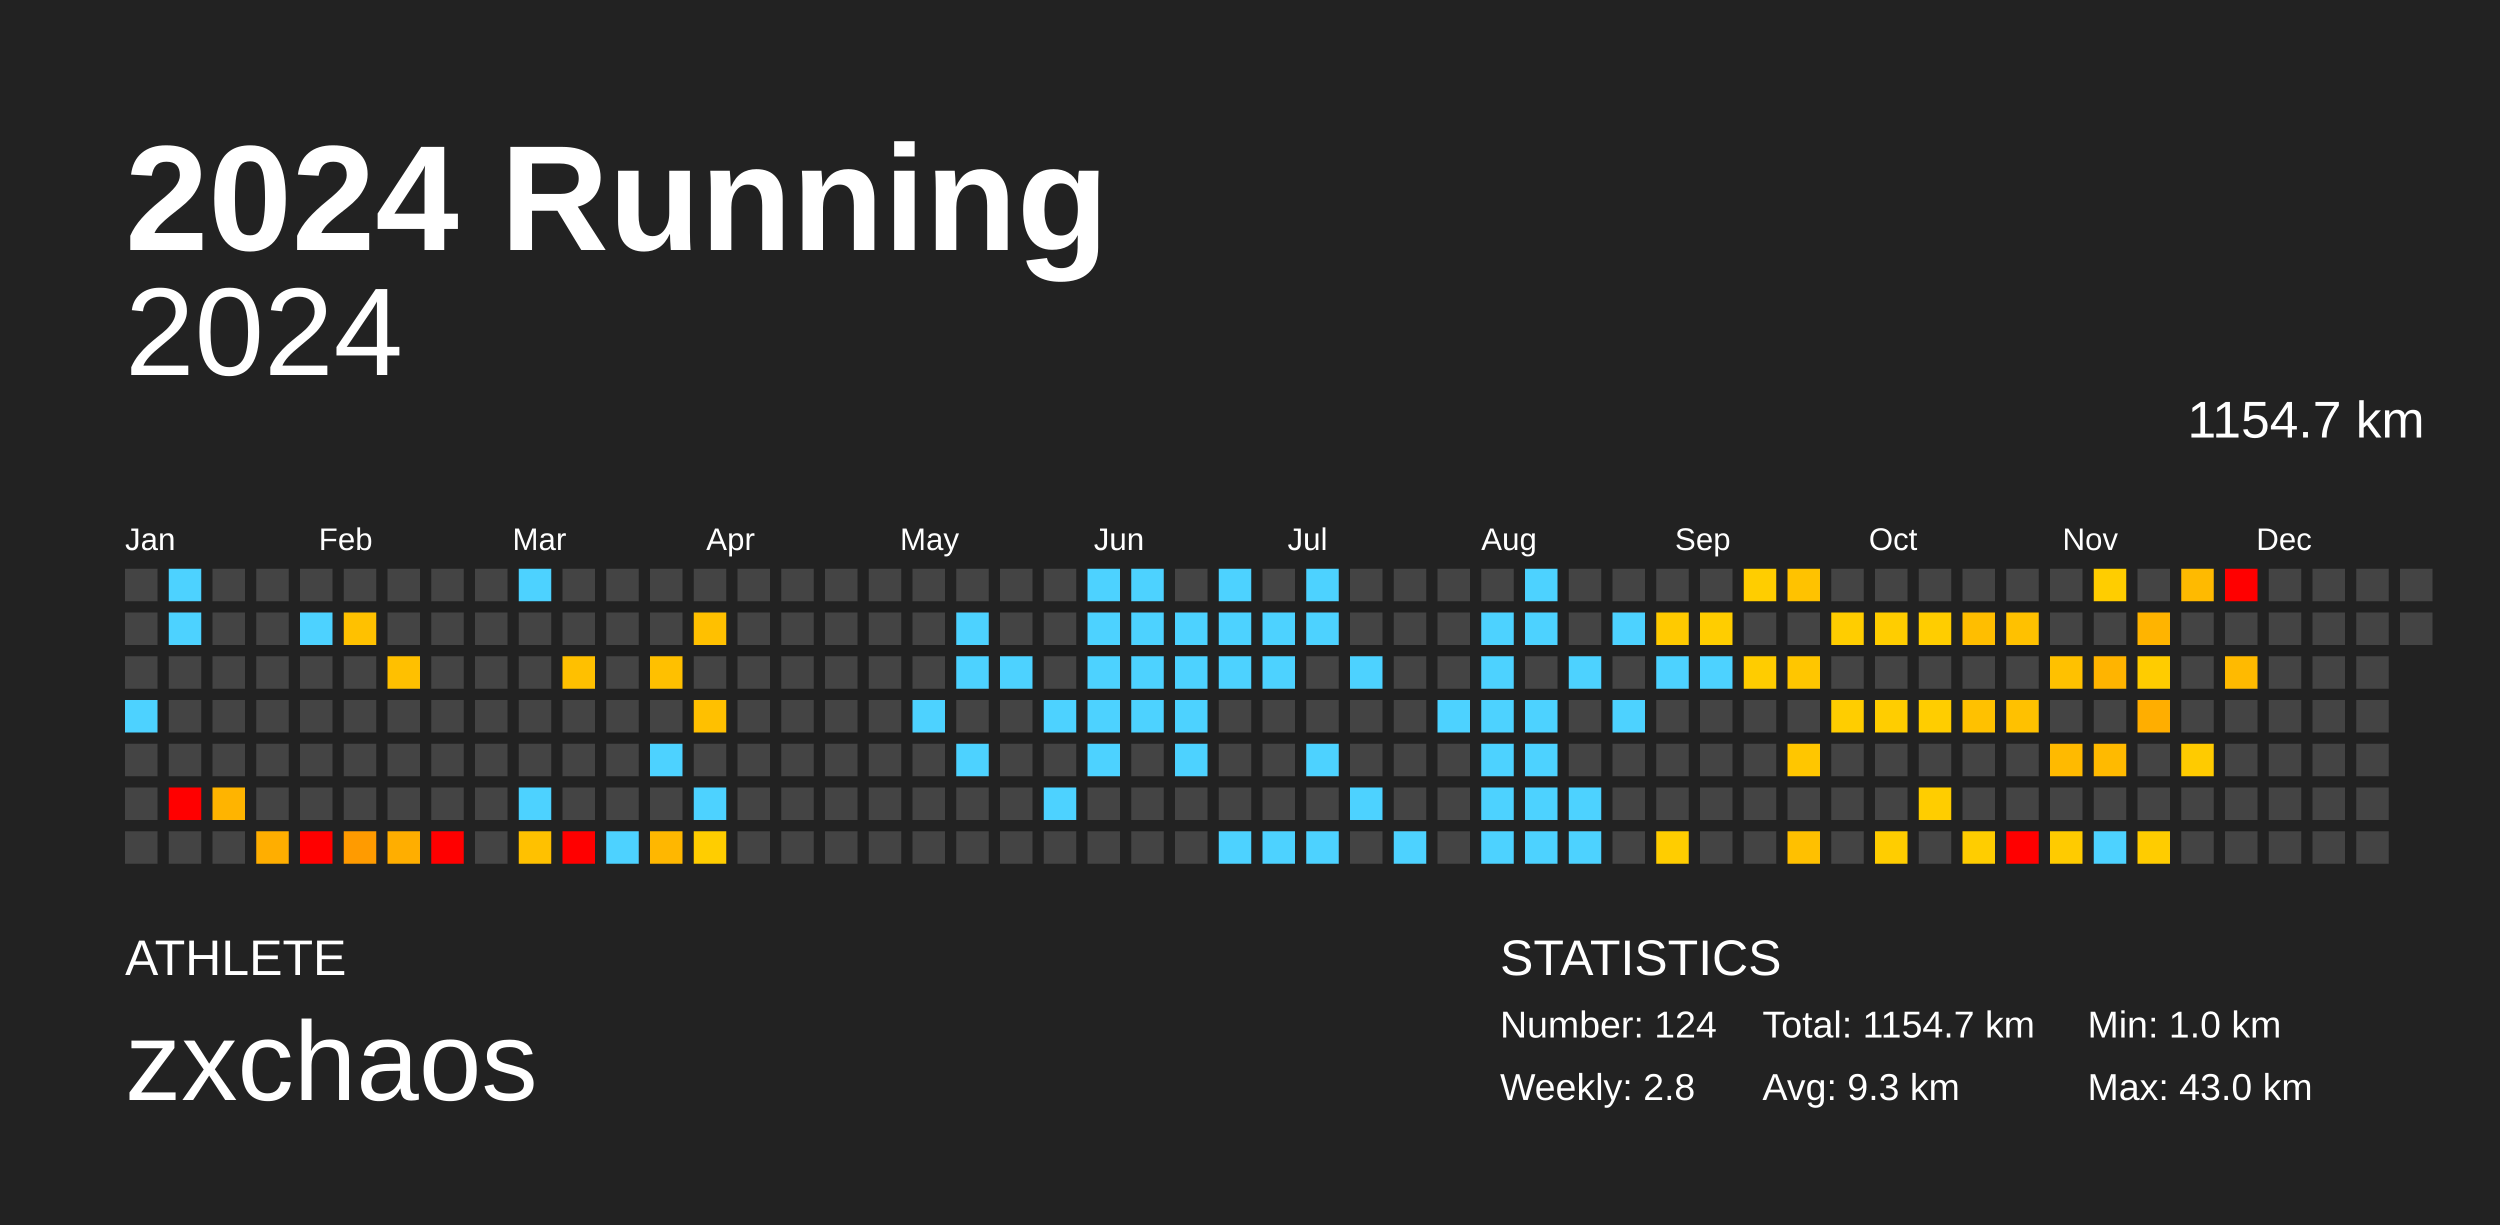
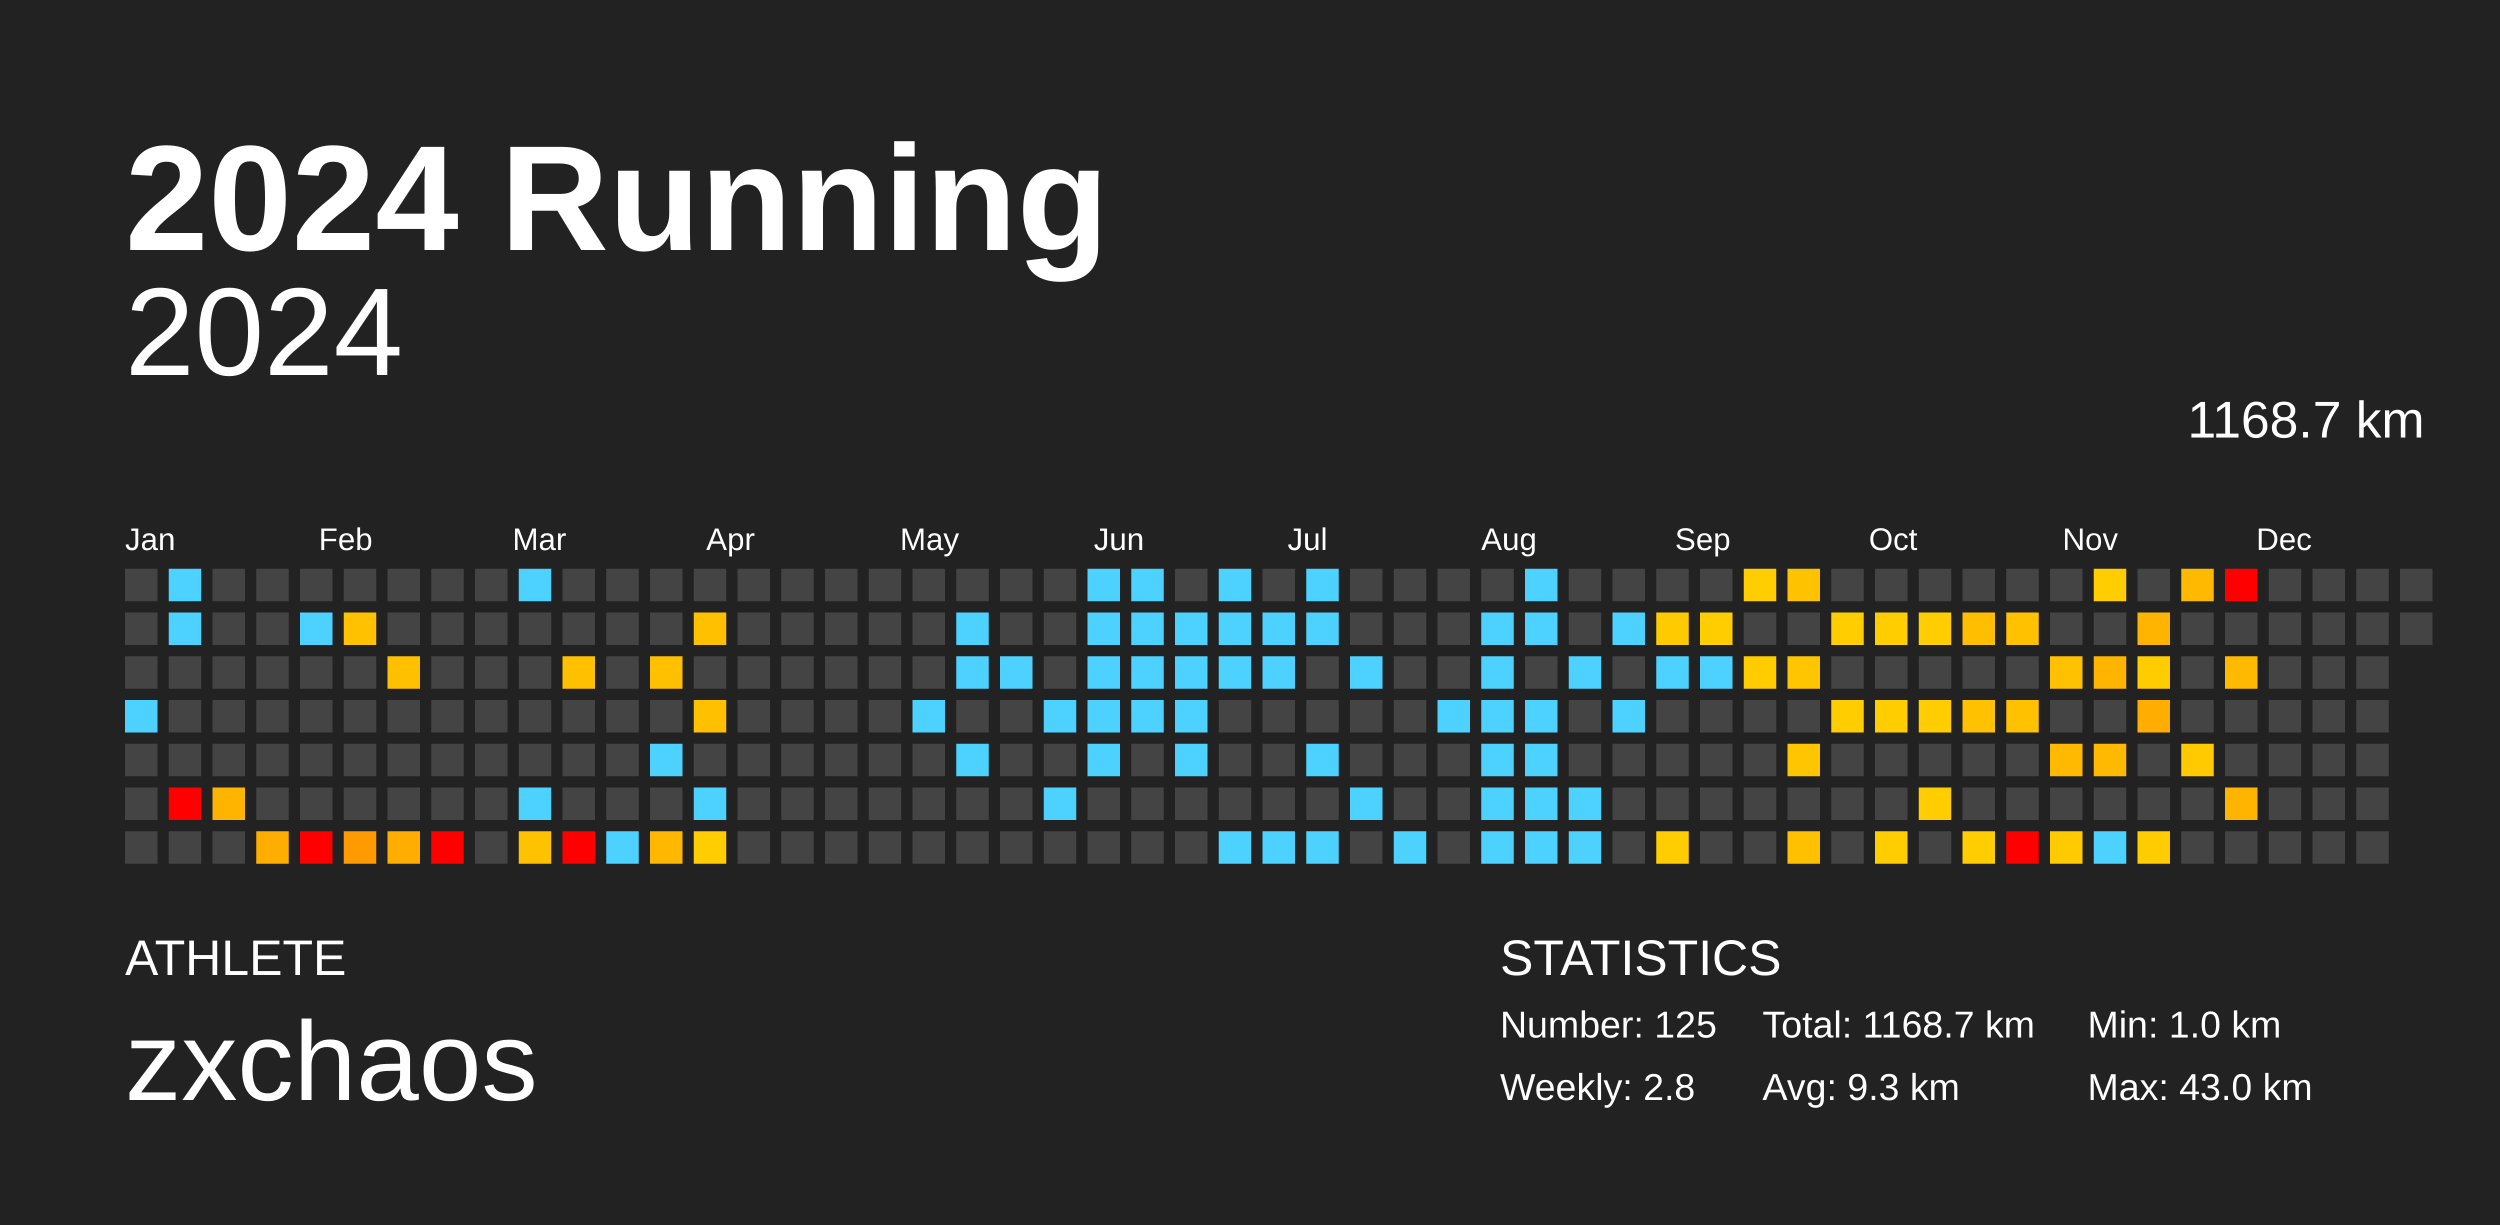
<svg xmlns="http://www.w3.org/2000/svg" baseProfile="full" height="98mm" version="1.1" viewBox="0,0,200,98" width="200mm">
  <defs />
  <rect fill="#222222" height="98" width="200" x="0" y="0" />
  <text fill="#FFFFFF" style="font-size:12px; font-family:Arial; font-weight:bold;" x="10" y="20">2024 Running</text>
  <text fill="#FFFFFF" style="font-size:4px; font-family:Arial" x="10" y="78">ATHLETE</text>
  <text fill="#FFFFFF" style="font-size:9px; font-family:Arial" x="10" y="88">zxchaos</text>
  <text fill="#FFFFFF" style="font-size:4px; font-family:Arial" x="120" y="78">STATISTICS</text>
-   <text fill="#FFFFFF" style="font-size:3px; font-family:Arial" x="120" y="83">Number: 124</text>
+   <text fill="#FFFFFF" style="font-size:3px; font-family:Arial" x="120" y="83">Number: 125</text>
  <text fill="#FFFFFF" style="font-size:3px; font-family:Arial" x="120" y="88">Weekly: 2.8</text>
-   <text fill="#FFFFFF" style="font-size:3px; font-family:Arial" x="141" y="83">Total: 1154.7 km</text>
+   <text fill="#FFFFFF" style="font-size:3px; font-family:Arial" x="141" y="83">Total: 1168.7 km</text>
  <text fill="#FFFFFF" style="font-size:3px; font-family:Arial" x="141" y="88">Avg: 9.3 km</text>
  <text fill="#FFFFFF" style="font-size:3px; font-family:Arial" x="167" y="83">Min: 1.0 km</text>
  <text fill="#FFFFFF" style="font-size:3px; font-family:Arial" x="167" y="88">Max: 43.0 km</text>
  <text alignment-baseline="hanging" fill="#FFFFFF" style="font-size:10.0px; font-family:Arial;" x="10" y="30">2024</text>
-   <text alignment-baseline="hanging" fill="#FFFFFF" style="font-size:4.125px; font-family:Arial;" x="175" y="35">1154.7 km</text>
+   <text alignment-baseline="hanging" fill="#FFFFFF" style="font-size:4.125px; font-family:Arial;" x="175" y="35">1168.7 km</text>
  <text fill="#FFFFFF" style="font-size:2.5px; font-family:Arial" x="10.0" y="44">Jan</text>
  <text fill="#FFFFFF" style="font-size:2.5px; font-family:Arial" x="25.5" y="44">Feb</text>
  <text fill="#FFFFFF" style="font-size:2.5px; font-family:Arial" x="41.0" y="44">Mar</text>
  <text fill="#FFFFFF" style="font-size:2.5px; font-family:Arial" x="56.5" y="44">Apr</text>
  <text fill="#FFFFFF" style="font-size:2.5px; font-family:Arial" x="72.0" y="44">May</text>
  <text fill="#FFFFFF" style="font-size:2.5px; font-family:Arial" x="87.5" y="44">Jun</text>
  <text fill="#FFFFFF" style="font-size:2.5px; font-family:Arial" x="103.0" y="44">Jul</text>
  <text fill="#FFFFFF" style="font-size:2.5px; font-family:Arial" x="118.5" y="44">Aug</text>
  <text fill="#FFFFFF" style="font-size:2.5px; font-family:Arial" x="134.0" y="44">Sep</text>
  <text fill="#FFFFFF" style="font-size:2.5px; font-family:Arial" x="149.5" y="44">Oct</text>
  <text fill="#FFFFFF" style="font-size:2.5px; font-family:Arial" x="165.0" y="44">Nov</text>
  <text fill="#FFFFFF" style="font-size:2.5px; font-family:Arial" x="180.5" y="44">Dec</text>
  <rect fill="#444444" height="2.6" width="2.6" x="10.0" y="45.5" />
  <rect fill="#444444" height="2.6" width="2.6" x="10.0" y="49.0" />
  <rect fill="#444444" height="2.6" width="2.6" x="10.0" y="52.5" />
  <rect fill="#4dd2ff" height="2.6" width="2.6" x="10.0" y="56.0" />
  <rect fill="#444444" height="2.6" width="2.6" x="10.0" y="59.5" />
  <rect fill="#444444" height="2.6" width="2.6" x="10.0" y="63.0" />
  <rect fill="#444444" height="2.6" width="2.6" x="10.0" y="66.5" />
  <rect fill="#4dd2ff" height="2.6" width="2.6" x="13.5" y="45.5" />
  <rect fill="#4dd2ff" height="2.6" width="2.6" x="13.5" y="49.0" />
  <rect fill="#444444" height="2.6" width="2.6" x="13.5" y="52.5" />
  <rect fill="#444444" height="2.6" width="2.6" x="13.5" y="56.0" />
  <rect fill="#444444" height="2.6" width="2.6" x="13.5" y="59.5" />
  <rect fill="red" height="2.6" width="2.6" x="13.5" y="63.0" />
  <rect fill="#444444" height="2.6" width="2.6" x="13.5" y="66.5" />
  <rect fill="#444444" height="2.6" width="2.6" x="17.0" y="45.5" />
  <rect fill="#444444" height="2.6" width="2.6" x="17.0" y="49.0" />
  <rect fill="#444444" height="2.6" width="2.6" x="17.0" y="52.5" />
  <rect fill="#444444" height="2.6" width="2.6" x="17.0" y="56.0" />
  <rect fill="#444444" height="2.6" width="2.6" x="17.0" y="59.5" />
  <rect fill="#ffb400" height="2.6" width="2.6" x="17.0" y="63.0" />
  <rect fill="#444444" height="2.6" width="2.6" x="17.0" y="66.5" />
  <rect fill="#444444" height="2.6" width="2.6" x="20.5" y="45.5" />
  <rect fill="#444444" height="2.6" width="2.6" x="20.5" y="49.0" />
  <rect fill="#444444" height="2.6" width="2.6" x="20.5" y="52.5" />
  <rect fill="#444444" height="2.6" width="2.6" x="20.5" y="56.0" />
  <rect fill="#444444" height="2.6" width="2.6" x="20.5" y="59.5" />
  <rect fill="#444444" height="2.6" width="2.6" x="20.5" y="63.0" />
  <rect fill="#ffae00" height="2.6" width="2.6" x="20.5" y="66.5" />
  <rect fill="#444444" height="2.6" width="2.6" x="24.0" y="45.5" />
  <rect fill="#4dd2ff" height="2.6" width="2.6" x="24.0" y="49.0" />
  <rect fill="#444444" height="2.6" width="2.6" x="24.0" y="52.5" />
  <rect fill="#444444" height="2.6" width="2.6" x="24.0" y="56.0" />
  <rect fill="#444444" height="2.6" width="2.6" x="24.0" y="59.5" />
  <rect fill="#444444" height="2.6" width="2.6" x="24.0" y="63.0" />
  <rect fill="red" height="2.6" width="2.6" x="24.0" y="66.5" />
  <rect fill="#444444" height="2.6" width="2.6" x="27.5" y="45.5" />
  <rect fill="#ffc100" height="2.6" width="2.6" x="27.5" y="49.0" />
  <rect fill="#444444" height="2.6" width="2.6" x="27.5" y="52.5" />
  <rect fill="#444444" height="2.6" width="2.6" x="27.5" y="56.0" />
  <rect fill="#444444" height="2.6" width="2.6" x="27.5" y="59.5" />
  <rect fill="#444444" height="2.6" width="2.6" x="27.5" y="63.0" />
  <rect fill="#ff9b00" height="2.6" width="2.6" x="27.5" y="66.5" />
  <rect fill="#444444" height="2.6" width="2.6" x="31.0" y="45.5" />
  <rect fill="#444444" height="2.6" width="2.6" x="31.0" y="49.0" />
  <rect fill="#ffc000" height="2.6" width="2.6" x="31.0" y="52.5" />
  <rect fill="#444444" height="2.6" width="2.6" x="31.0" y="56.0" />
  <rect fill="#444444" height="2.6" width="2.6" x="31.0" y="59.5" />
  <rect fill="#444444" height="2.6" width="2.6" x="31.0" y="63.0" />
  <rect fill="#ffae00" height="2.6" width="2.6" x="31.0" y="66.5" />
  <rect fill="#444444" height="2.6" width="2.6" x="34.5" y="45.5" />
  <rect fill="#444444" height="2.6" width="2.6" x="34.5" y="49.0" />
  <rect fill="#444444" height="2.6" width="2.6" x="34.5" y="52.5" />
  <rect fill="#444444" height="2.6" width="2.6" x="34.5" y="56.0" />
  <rect fill="#444444" height="2.6" width="2.6" x="34.5" y="59.5" />
  <rect fill="#444444" height="2.6" width="2.6" x="34.5" y="63.0" />
  <rect fill="red" height="2.6" width="2.6" x="34.5" y="66.5" />
  <rect fill="#444444" height="2.6" width="2.6" x="38.0" y="45.5" />
  <rect fill="#444444" height="2.6" width="2.6" x="38.0" y="49.0" />
  <rect fill="#444444" height="2.6" width="2.6" x="38.0" y="52.5" />
  <rect fill="#444444" height="2.6" width="2.6" x="38.0" y="56.0" />
  <rect fill="#444444" height="2.6" width="2.6" x="38.0" y="59.5" />
  <rect fill="#444444" height="2.6" width="2.6" x="38.0" y="63.0" />
  <rect fill="#444444" height="2.6" width="2.6" x="38.0" y="66.5" />
  <rect fill="#4dd2ff" height="2.6" width="2.6" x="41.5" y="45.5" />
  <rect fill="#444444" height="2.6" width="2.6" x="41.5" y="49.0" />
  <rect fill="#444444" height="2.6" width="2.6" x="41.5" y="52.5" />
  <rect fill="#444444" height="2.6" width="2.6" x="41.5" y="56.0" />
  <rect fill="#444444" height="2.6" width="2.6" x="41.5" y="59.5" />
  <rect fill="#4dd2ff" height="2.6" width="2.6" x="41.5" y="63.0" />
  <rect fill="#ffc100" height="2.6" width="2.6" x="41.5" y="66.5" />
  <rect fill="#444444" height="2.6" width="2.6" x="45.0" y="45.5" />
  <rect fill="#444444" height="2.6" width="2.6" x="45.0" y="49.0" />
  <rect fill="#ffc000" height="2.6" width="2.6" x="45.0" y="52.5" />
  <rect fill="#444444" height="2.6" width="2.6" x="45.0" y="56.0" />
  <rect fill="#444444" height="2.6" width="2.6" x="45.0" y="59.5" />
  <rect fill="#444444" height="2.6" width="2.6" x="45.0" y="63.0" />
  <rect fill="red" height="2.6" width="2.6" x="45.0" y="66.5" />
  <rect fill="#444444" height="2.6" width="2.6" x="48.5" y="45.5" />
  <rect fill="#444444" height="2.6" width="2.6" x="48.5" y="49.0" />
  <rect fill="#444444" height="2.6" width="2.6" x="48.5" y="52.5" />
  <rect fill="#444444" height="2.6" width="2.6" x="48.5" y="56.0" />
  <rect fill="#444444" height="2.6" width="2.6" x="48.5" y="59.5" />
  <rect fill="#444444" height="2.6" width="2.6" x="48.5" y="63.0" />
  <rect fill="#4dd2ff" height="2.6" width="2.6" x="48.5" y="66.5" />
  <rect fill="#444444" height="2.6" width="2.6" x="52.0" y="45.5" />
  <rect fill="#444444" height="2.6" width="2.6" x="52.0" y="49.0" />
  <rect fill="#ffc000" height="2.6" width="2.6" x="52.0" y="52.5" />
  <rect fill="#444444" height="2.6" width="2.6" x="52.0" y="56.0" />
  <rect fill="#4dd2ff" height="2.6" width="2.6" x="52.0" y="59.5" />
  <rect fill="#444444" height="2.6" width="2.6" x="52.0" y="63.0" />
  <rect fill="#ffb700" height="2.6" width="2.6" x="52.0" y="66.5" />
  <rect fill="#444444" height="2.6" width="2.6" x="55.5" y="45.5" />
  <rect fill="#ffc000" height="2.6" width="2.6" x="55.5" y="49.0" />
  <rect fill="#444444" height="2.6" width="2.6" x="55.5" y="52.5" />
  <rect fill="#ffc000" height="2.6" width="2.6" x="55.5" y="56.0" />
  <rect fill="#444444" height="2.6" width="2.6" x="55.5" y="59.5" />
  <rect fill="#4dd2ff" height="2.6" width="2.6" x="55.5" y="63.0" />
  <rect fill="#ffcd00" height="2.6" width="2.6" x="55.5" y="66.5" />
  <rect fill="#444444" height="2.6" width="2.6" x="59.0" y="45.5" />
  <rect fill="#444444" height="2.6" width="2.6" x="59.0" y="49.0" />
  <rect fill="#444444" height="2.6" width="2.6" x="59.0" y="52.5" />
  <rect fill="#444444" height="2.6" width="2.6" x="59.0" y="56.0" />
  <rect fill="#444444" height="2.6" width="2.6" x="59.0" y="59.5" />
  <rect fill="#444444" height="2.6" width="2.6" x="59.0" y="63.0" />
  <rect fill="#444444" height="2.6" width="2.6" x="59.0" y="66.5" />
  <rect fill="#444444" height="2.6" width="2.6" x="62.5" y="45.5" />
  <rect fill="#444444" height="2.6" width="2.6" x="62.5" y="49.0" />
  <rect fill="#444444" height="2.6" width="2.6" x="62.5" y="52.5" />
  <rect fill="#444444" height="2.6" width="2.6" x="62.5" y="56.0" />
  <rect fill="#444444" height="2.6" width="2.6" x="62.5" y="59.5" />
  <rect fill="#444444" height="2.6" width="2.6" x="62.5" y="63.0" />
  <rect fill="#444444" height="2.6" width="2.6" x="62.5" y="66.5" />
  <rect fill="#444444" height="2.6" width="2.6" x="66.0" y="45.5" />
  <rect fill="#444444" height="2.6" width="2.6" x="66.0" y="49.0" />
  <rect fill="#444444" height="2.6" width="2.6" x="66.0" y="52.5" />
  <rect fill="#444444" height="2.6" width="2.6" x="66.0" y="56.0" />
  <rect fill="#444444" height="2.6" width="2.6" x="66.0" y="59.5" />
  <rect fill="#444444" height="2.6" width="2.6" x="66.0" y="63.0" />
  <rect fill="#444444" height="2.6" width="2.6" x="66.0" y="66.5" />
  <rect fill="#444444" height="2.6" width="2.6" x="69.5" y="45.5" />
  <rect fill="#444444" height="2.6" width="2.6" x="69.5" y="49.0" />
  <rect fill="#444444" height="2.6" width="2.6" x="69.5" y="52.5" />
  <rect fill="#444444" height="2.6" width="2.6" x="69.5" y="56.0" />
  <rect fill="#444444" height="2.6" width="2.6" x="69.5" y="59.5" />
  <rect fill="#444444" height="2.6" width="2.6" x="69.5" y="63.0" />
  <rect fill="#444444" height="2.6" width="2.6" x="69.5" y="66.5" />
  <rect fill="#444444" height="2.6" width="2.6" x="73.0" y="45.5" />
  <rect fill="#444444" height="2.6" width="2.6" x="73.0" y="49.0" />
  <rect fill="#444444" height="2.6" width="2.6" x="73.0" y="52.5" />
  <rect fill="#4dd2ff" height="2.6" width="2.6" x="73.0" y="56.0" />
  <rect fill="#444444" height="2.6" width="2.6" x="73.0" y="59.5" />
  <rect fill="#444444" height="2.6" width="2.6" x="73.0" y="63.0" />
  <rect fill="#444444" height="2.6" width="2.6" x="73.0" y="66.5" />
  <rect fill="#444444" height="2.6" width="2.6" x="76.5" y="45.5" />
  <rect fill="#4dd2ff" height="2.6" width="2.6" x="76.5" y="49.0" />
  <rect fill="#4dd2ff" height="2.6" width="2.6" x="76.5" y="52.5" />
  <rect fill="#444444" height="2.6" width="2.6" x="76.5" y="56.0" />
  <rect fill="#4dd2ff" height="2.6" width="2.6" x="76.5" y="59.5" />
  <rect fill="#444444" height="2.6" width="2.6" x="76.5" y="63.0" />
  <rect fill="#444444" height="2.6" width="2.6" x="76.5" y="66.5" />
  <rect fill="#444444" height="2.6" width="2.6" x="80.0" y="45.5" />
  <rect fill="#444444" height="2.6" width="2.6" x="80.0" y="49.0" />
  <rect fill="#4dd2ff" height="2.6" width="2.6" x="80.0" y="52.5" />
  <rect fill="#444444" height="2.6" width="2.6" x="80.0" y="56.0" />
  <rect fill="#444444" height="2.6" width="2.6" x="80.0" y="59.5" />
  <rect fill="#444444" height="2.6" width="2.6" x="80.0" y="63.0" />
  <rect fill="#444444" height="2.6" width="2.6" x="80.0" y="66.5" />
  <rect fill="#444444" height="2.6" width="2.6" x="83.5" y="45.5" />
  <rect fill="#444444" height="2.6" width="2.6" x="83.5" y="49.0" />
  <rect fill="#444444" height="2.6" width="2.6" x="83.5" y="52.5" />
  <rect fill="#4dd2ff" height="2.6" width="2.6" x="83.5" y="56.0" />
  <rect fill="#444444" height="2.6" width="2.6" x="83.5" y="59.5" />
  <rect fill="#4dd2ff" height="2.6" width="2.6" x="83.5" y="63.0" />
  <rect fill="#444444" height="2.6" width="2.6" x="83.5" y="66.5" />
  <rect fill="#4dd2ff" height="2.6" width="2.6" x="87.0" y="45.5" />
  <rect fill="#4dd2ff" height="2.6" width="2.6" x="87.0" y="49.0" />
  <rect fill="#4dd2ff" height="2.6" width="2.6" x="87.0" y="52.5" />
  <rect fill="#4dd2ff" height="2.6" width="2.6" x="87.0" y="56.0" />
  <rect fill="#4dd2ff" height="2.6" width="2.6" x="87.0" y="59.5" />
  <rect fill="#444444" height="2.6" width="2.6" x="87.0" y="63.0" />
  <rect fill="#444444" height="2.6" width="2.6" x="87.0" y="66.5" />
  <rect fill="#4dd2ff" height="2.6" width="2.6" x="90.5" y="45.5" />
  <rect fill="#4dd2ff" height="2.6" width="2.6" x="90.5" y="49.0" />
  <rect fill="#4dd2ff" height="2.6" width="2.6" x="90.5" y="52.5" />
  <rect fill="#4dd2ff" height="2.6" width="2.6" x="90.5" y="56.0" />
  <rect fill="#444444" height="2.6" width="2.6" x="90.5" y="59.5" />
  <rect fill="#444444" height="2.6" width="2.6" x="90.5" y="63.0" />
  <rect fill="#444444" height="2.6" width="2.6" x="90.5" y="66.5" />
  <rect fill="#444444" height="2.6" width="2.6" x="94.0" y="45.5" />
  <rect fill="#4dd2ff" height="2.6" width="2.6" x="94.0" y="49.0" />
  <rect fill="#4dd2ff" height="2.6" width="2.6" x="94.0" y="52.5" />
  <rect fill="#4dd2ff" height="2.6" width="2.6" x="94.0" y="56.0" />
  <rect fill="#4dd2ff" height="2.6" width="2.6" x="94.0" y="59.5" />
  <rect fill="#444444" height="2.6" width="2.6" x="94.0" y="63.0" />
  <rect fill="#444444" height="2.6" width="2.6" x="94.0" y="66.5" />
  <rect fill="#4dd2ff" height="2.6" width="2.6" x="97.5" y="45.5" />
  <rect fill="#4dd2ff" height="2.6" width="2.6" x="97.5" y="49.0" />
  <rect fill="#4dd2ff" height="2.6" width="2.6" x="97.5" y="52.5" />
  <rect fill="#444444" height="2.6" width="2.6" x="97.5" y="56.0" />
  <rect fill="#444444" height="2.6" width="2.6" x="97.5" y="59.5" />
  <rect fill="#444444" height="2.6" width="2.6" x="97.5" y="63.0" />
  <rect fill="#4dd2ff" height="2.6" width="2.6" x="97.5" y="66.5" />
  <rect fill="#444444" height="2.6" width="2.6" x="101.0" y="45.5" />
  <rect fill="#4dd2ff" height="2.6" width="2.6" x="101.0" y="49.0" />
  <rect fill="#4dd2ff" height="2.6" width="2.6" x="101.0" y="52.5" />
  <rect fill="#444444" height="2.6" width="2.6" x="101.0" y="56.0" />
  <rect fill="#444444" height="2.6" width="2.6" x="101.0" y="59.5" />
  <rect fill="#444444" height="2.6" width="2.6" x="101.0" y="63.0" />
  <rect fill="#4dd2ff" height="2.6" width="2.6" x="101.0" y="66.5" />
  <rect fill="#4dd2ff" height="2.6" width="2.6" x="104.5" y="45.5" />
  <rect fill="#4dd2ff" height="2.6" width="2.6" x="104.5" y="49.0" />
  <rect fill="#444444" height="2.6" width="2.6" x="104.5" y="52.5" />
  <rect fill="#444444" height="2.6" width="2.6" x="104.5" y="56.0" />
  <rect fill="#4dd2ff" height="2.6" width="2.6" x="104.5" y="59.5" />
  <rect fill="#444444" height="2.6" width="2.6" x="104.5" y="63.0" />
  <rect fill="#4dd2ff" height="2.6" width="2.6" x="104.5" y="66.5" />
  <rect fill="#444444" height="2.6" width="2.6" x="108.0" y="45.5" />
  <rect fill="#444444" height="2.6" width="2.6" x="108.0" y="49.0" />
  <rect fill="#4dd2ff" height="2.6" width="2.6" x="108.0" y="52.5" />
  <rect fill="#444444" height="2.6" width="2.6" x="108.0" y="56.0" />
  <rect fill="#444444" height="2.6" width="2.6" x="108.0" y="59.5" />
  <rect fill="#4dd2ff" height="2.6" width="2.6" x="108.0" y="63.0" />
  <rect fill="#444444" height="2.6" width="2.6" x="108.0" y="66.5" />
  <rect fill="#444444" height="2.6" width="2.6" x="111.5" y="45.5" />
  <rect fill="#444444" height="2.6" width="2.6" x="111.5" y="49.0" />
  <rect fill="#444444" height="2.6" width="2.6" x="111.5" y="52.5" />
  <rect fill="#444444" height="2.6" width="2.6" x="111.5" y="56.0" />
  <rect fill="#444444" height="2.6" width="2.6" x="111.5" y="59.5" />
  <rect fill="#444444" height="2.6" width="2.6" x="111.5" y="63.0" />
  <rect fill="#4dd2ff" height="2.6" width="2.6" x="111.5" y="66.5" />
  <rect fill="#444444" height="2.6" width="2.6" x="115.0" y="45.5" />
  <rect fill="#444444" height="2.6" width="2.6" x="115.0" y="49.0" />
  <rect fill="#444444" height="2.6" width="2.6" x="115.0" y="52.5" />
  <rect fill="#4dd2ff" height="2.6" width="2.6" x="115.0" y="56.0" />
  <rect fill="#444444" height="2.6" width="2.6" x="115.0" y="59.5" />
  <rect fill="#444444" height="2.6" width="2.6" x="115.0" y="63.0" />
  <rect fill="#444444" height="2.6" width="2.6" x="115.0" y="66.5" />
  <rect fill="#444444" height="2.6" width="2.6" x="118.5" y="45.5" />
  <rect fill="#4dd2ff" height="2.6" width="2.6" x="118.5" y="49.0" />
  <rect fill="#4dd2ff" height="2.6" width="2.6" x="118.5" y="52.5" />
  <rect fill="#4dd2ff" height="2.6" width="2.6" x="118.5" y="56.0" />
  <rect fill="#4dd2ff" height="2.6" width="2.6" x="118.5" y="59.5" />
  <rect fill="#4dd2ff" height="2.6" width="2.6" x="118.5" y="63.0" />
  <rect fill="#4dd2ff" height="2.6" width="2.6" x="118.5" y="66.5" />
  <rect fill="#4dd2ff" height="2.6" width="2.6" x="122.0" y="45.5" />
  <rect fill="#4dd2ff" height="2.6" width="2.6" x="122.0" y="49.0" />
  <rect fill="#444444" height="2.6" width="2.6" x="122.0" y="52.5" />
  <rect fill="#4dd2ff" height="2.6" width="2.6" x="122.0" y="56.0" />
  <rect fill="#4dd2ff" height="2.6" width="2.6" x="122.0" y="59.5" />
  <rect fill="#4dd2ff" height="2.6" width="2.6" x="122.0" y="63.0" />
  <rect fill="#4dd2ff" height="2.6" width="2.6" x="122.0" y="66.5" />
  <rect fill="#444444" height="2.6" width="2.6" x="125.5" y="45.5" />
  <rect fill="#444444" height="2.6" width="2.6" x="125.5" y="49.0" />
  <rect fill="#4dd2ff" height="2.6" width="2.6" x="125.5" y="52.5" />
  <rect fill="#444444" height="2.6" width="2.6" x="125.5" y="56.0" />
  <rect fill="#444444" height="2.6" width="2.6" x="125.5" y="59.5" />
  <rect fill="#4dd2ff" height="2.6" width="2.6" x="125.5" y="63.0" />
  <rect fill="#4dd2ff" height="2.6" width="2.6" x="125.5" y="66.5" />
  <rect fill="#444444" height="2.6" width="2.6" x="129.0" y="45.5" />
  <rect fill="#4dd2ff" height="2.6" width="2.6" x="129.0" y="49.0" />
  <rect fill="#444444" height="2.6" width="2.6" x="129.0" y="52.5" />
  <rect fill="#4dd2ff" height="2.6" width="2.6" x="129.0" y="56.0" />
  <rect fill="#444444" height="2.6" width="2.6" x="129.0" y="59.5" />
  <rect fill="#444444" height="2.6" width="2.6" x="129.0" y="63.0" />
  <rect fill="#444444" height="2.6" width="2.6" x="129.0" y="66.5" />
  <rect fill="#444444" height="2.6" width="2.6" x="132.5" y="45.5" />
  <rect fill="#ffca00" height="2.6" width="2.6" x="132.5" y="49.0" />
  <rect fill="#4dd2ff" height="2.6" width="2.6" x="132.5" y="52.5" />
  <rect fill="#444444" height="2.6" width="2.6" x="132.5" y="56.0" />
  <rect fill="#444444" height="2.6" width="2.6" x="132.5" y="59.5" />
  <rect fill="#444444" height="2.6" width="2.6" x="132.5" y="63.0" />
  <rect fill="#ffcd00" height="2.6" width="2.6" x="132.5" y="66.5" />
  <rect fill="#444444" height="2.6" width="2.6" x="136.0" y="45.5" />
  <rect fill="#ffcd00" height="2.6" width="2.6" x="136.0" y="49.0" />
  <rect fill="#4dd2ff" height="2.6" width="2.6" x="136.0" y="52.5" />
  <rect fill="#444444" height="2.6" width="2.6" x="136.0" y="56.0" />
  <rect fill="#444444" height="2.6" width="2.6" x="136.0" y="59.5" />
  <rect fill="#444444" height="2.6" width="2.6" x="136.0" y="63.0" />
  <rect fill="#444444" height="2.6" width="2.6" x="136.0" y="66.5" />
  <rect fill="#ffcd00" height="2.6" width="2.6" x="139.5" y="45.5" />
  <rect fill="#444444" height="2.6" width="2.6" x="139.5" y="49.0" />
  <rect fill="#ffcc00" height="2.6" width="2.6" x="139.5" y="52.5" />
  <rect fill="#444444" height="2.6" width="2.6" x="139.5" y="56.0" />
  <rect fill="#444444" height="2.6" width="2.6" x="139.5" y="59.5" />
  <rect fill="#444444" height="2.6" width="2.6" x="139.5" y="63.0" />
  <rect fill="#444444" height="2.6" width="2.6" x="139.5" y="66.5" />
  <rect fill="#ffc200" height="2.6" width="2.6" x="143.0" y="45.5" />
  <rect fill="#444444" height="2.6" width="2.6" x="143.0" y="49.0" />
  <rect fill="#ffc600" height="2.6" width="2.6" x="143.0" y="52.5" />
  <rect fill="#444444" height="2.6" width="2.6" x="143.0" y="56.0" />
  <rect fill="#ffc600" height="2.6" width="2.6" x="143.0" y="59.5" />
  <rect fill="#444444" height="2.6" width="2.6" x="143.0" y="63.0" />
  <rect fill="#ffc000" height="2.6" width="2.6" x="143.0" y="66.5" />
  <rect fill="#444444" height="2.6" width="2.6" x="146.5" y="45.5" />
  <rect fill="#ffcd00" height="2.6" width="2.6" x="146.5" y="49.0" />
  <rect fill="#444444" height="2.6" width="2.6" x="146.5" y="52.5" />
  <rect fill="#ffcd00" height="2.6" width="2.6" x="146.5" y="56.0" />
  <rect fill="#444444" height="2.6" width="2.6" x="146.5" y="59.5" />
  <rect fill="#444444" height="2.6" width="2.6" x="146.5" y="63.0" />
  <rect fill="#444444" height="2.6" width="2.6" x="146.5" y="66.5" />
  <rect fill="#444444" height="2.6" width="2.6" x="150.0" y="45.5" />
  <rect fill="#ffcd00" height="2.6" width="2.6" x="150.0" y="49.0" />
  <rect fill="#444444" height="2.6" width="2.6" x="150.0" y="52.5" />
  <rect fill="#ffcd00" height="2.6" width="2.6" x="150.0" y="56.0" />
  <rect fill="#444444" height="2.6" width="2.6" x="150.0" y="59.5" />
  <rect fill="#444444" height="2.6" width="2.6" x="150.0" y="63.0" />
  <rect fill="#ffcd00" height="2.6" width="2.6" x="150.0" y="66.5" />
  <rect fill="#444444" height="2.6" width="2.6" x="153.5" y="45.5" />
  <rect fill="#ffcd00" height="2.6" width="2.6" x="153.5" y="49.0" />
  <rect fill="#444444" height="2.6" width="2.6" x="153.5" y="52.5" />
  <rect fill="#ffcd00" height="2.6" width="2.6" x="153.5" y="56.0" />
  <rect fill="#444444" height="2.6" width="2.6" x="153.5" y="59.5" />
  <rect fill="#ffcd00" height="2.6" width="2.6" x="153.5" y="63.0" />
  <rect fill="#444444" height="2.6" width="2.6" x="153.5" y="66.5" />
  <rect fill="#444444" height="2.6" width="2.6" x="157.0" y="45.5" />
  <rect fill="#ffbe00" height="2.6" width="2.6" x="157.0" y="49.0" />
  <rect fill="#444444" height="2.6" width="2.6" x="157.0" y="52.5" />
  <rect fill="#ffc100" height="2.6" width="2.6" x="157.0" y="56.0" />
  <rect fill="#444444" height="2.6" width="2.6" x="157.0" y="59.5" />
  <rect fill="#444444" height="2.6" width="2.6" x="157.0" y="63.0" />
  <rect fill="#ffcd00" height="2.6" width="2.6" x="157.0" y="66.5" />
  <rect fill="#444444" height="2.6" width="2.6" x="160.5" y="45.5" />
  <rect fill="#ffc100" height="2.6" width="2.6" x="160.5" y="49.0" />
  <rect fill="#444444" height="2.6" width="2.6" x="160.5" y="52.5" />
  <rect fill="#ffc100" height="2.6" width="2.6" x="160.5" y="56.0" />
  <rect fill="#444444" height="2.6" width="2.6" x="160.5" y="59.5" />
  <rect fill="#444444" height="2.6" width="2.6" x="160.5" y="63.0" />
  <rect fill="red" height="2.6" width="2.6" x="160.5" y="66.5" />
  <rect fill="#444444" height="2.6" width="2.6" x="164.0" y="45.5" />
  <rect fill="#444444" height="2.6" width="2.6" x="164.0" y="49.0" />
  <rect fill="#ffc100" height="2.6" width="2.6" x="164.0" y="52.5" />
  <rect fill="#444444" height="2.6" width="2.6" x="164.0" y="56.0" />
  <rect fill="#ffba00" height="2.6" width="2.6" x="164.0" y="59.5" />
  <rect fill="#444444" height="2.6" width="2.6" x="164.0" y="63.0" />
  <rect fill="#ffcb00" height="2.6" width="2.6" x="164.0" y="66.5" />
  <rect fill="#ffcd00" height="2.6" width="2.6" x="167.5" y="45.5" />
  <rect fill="#444444" height="2.6" width="2.6" x="167.5" y="49.0" />
  <rect fill="#ffb400" height="2.6" width="2.6" x="167.5" y="52.5" />
  <rect fill="#444444" height="2.6" width="2.6" x="167.5" y="56.0" />
  <rect fill="#ffba00" height="2.6" width="2.6" x="167.5" y="59.5" />
  <rect fill="#444444" height="2.6" width="2.6" x="167.5" y="63.0" />
  <rect fill="#4dd2ff" height="2.6" width="2.6" x="167.5" y="66.5" />
  <rect fill="#444444" height="2.6" width="2.6" x="171.0" y="45.5" />
  <rect fill="#ffb400" height="2.6" width="2.6" x="171.0" y="49.0" />
  <rect fill="#ffcc00" height="2.6" width="2.6" x="171.0" y="52.5" />
  <rect fill="#ffae00" height="2.6" width="2.6" x="171.0" y="56.0" />
  <rect fill="#444444" height="2.6" width="2.6" x="171.0" y="59.5" />
  <rect fill="#444444" height="2.6" width="2.6" x="171.0" y="63.0" />
  <rect fill="#ffcc00" height="2.6" width="2.6" x="171.0" y="66.5" />
  <rect fill="#ffba00" height="2.6" width="2.6" x="174.5" y="45.5" />
  <rect fill="#444444" height="2.6" width="2.6" x="174.5" y="49.0" />
  <rect fill="#444444" height="2.6" width="2.6" x="174.5" y="52.5" />
  <rect fill="#444444" height="2.6" width="2.6" x="174.5" y="56.0" />
  <rect fill="#ffcb00" height="2.6" width="2.6" x="174.5" y="59.5" />
  <rect fill="#444444" height="2.6" width="2.6" x="174.5" y="63.0" />
  <rect fill="#444444" height="2.6" width="2.6" x="174.5" y="66.5" />
  <rect fill="red" height="2.6" width="2.6" x="178.0" y="45.5" />
  <rect fill="#444444" height="2.6" width="2.6" x="178.0" y="49.0" />
  <rect fill="#ffba00" height="2.6" width="2.6" x="178.0" y="52.5" />
  <rect fill="#444444" height="2.6" width="2.6" x="178.0" y="56.0" />
  <rect fill="#444444" height="2.6" width="2.6" x="178.0" y="59.5" />
-   <rect fill="#444444" height="2.6" width="2.6" x="178.0" y="63.0" />
+   <rect fill="#ffb400" height="2.6" width="2.6" x="178.0" y="63.0" />
  <rect fill="#444444" height="2.6" width="2.6" x="178.0" y="66.5" />
  <rect fill="#444444" height="2.6" width="2.6" x="181.5" y="45.5" />
  <rect fill="#444444" height="2.6" width="2.6" x="181.5" y="49.0" />
  <rect fill="#444444" height="2.6" width="2.6" x="181.5" y="52.5" />
  <rect fill="#444444" height="2.6" width="2.6" x="181.5" y="56.0" />
  <rect fill="#444444" height="2.6" width="2.6" x="181.5" y="59.5" />
  <rect fill="#444444" height="2.6" width="2.6" x="181.5" y="63.0" />
  <rect fill="#444444" height="2.6" width="2.6" x="181.5" y="66.5" />
  <rect fill="#444444" height="2.6" width="2.6" x="185.0" y="45.5" />
  <rect fill="#444444" height="2.6" width="2.6" x="185.0" y="49.0" />
  <rect fill="#444444" height="2.6" width="2.6" x="185.0" y="52.5" />
  <rect fill="#444444" height="2.6" width="2.6" x="185.0" y="56.0" />
  <rect fill="#444444" height="2.6" width="2.6" x="185.0" y="59.5" />
  <rect fill="#444444" height="2.6" width="2.6" x="185.0" y="63.0" />
  <rect fill="#444444" height="2.6" width="2.6" x="185.0" y="66.5" />
  <rect fill="#444444" height="2.6" width="2.6" x="188.5" y="45.5" />
  <rect fill="#444444" height="2.6" width="2.6" x="188.5" y="49.0" />
  <rect fill="#444444" height="2.6" width="2.6" x="188.5" y="52.5" />
  <rect fill="#444444" height="2.6" width="2.6" x="188.5" y="56.0" />
  <rect fill="#444444" height="2.6" width="2.6" x="188.5" y="59.5" />
  <rect fill="#444444" height="2.6" width="2.6" x="188.5" y="63.0" />
  <rect fill="#444444" height="2.6" width="2.6" x="188.5" y="66.5" />
  <rect fill="#444444" height="2.6" width="2.6" x="192.0" y="45.5" />
  <rect fill="#444444" height="2.6" width="2.6" x="192.0" y="49.0" />
</svg>
